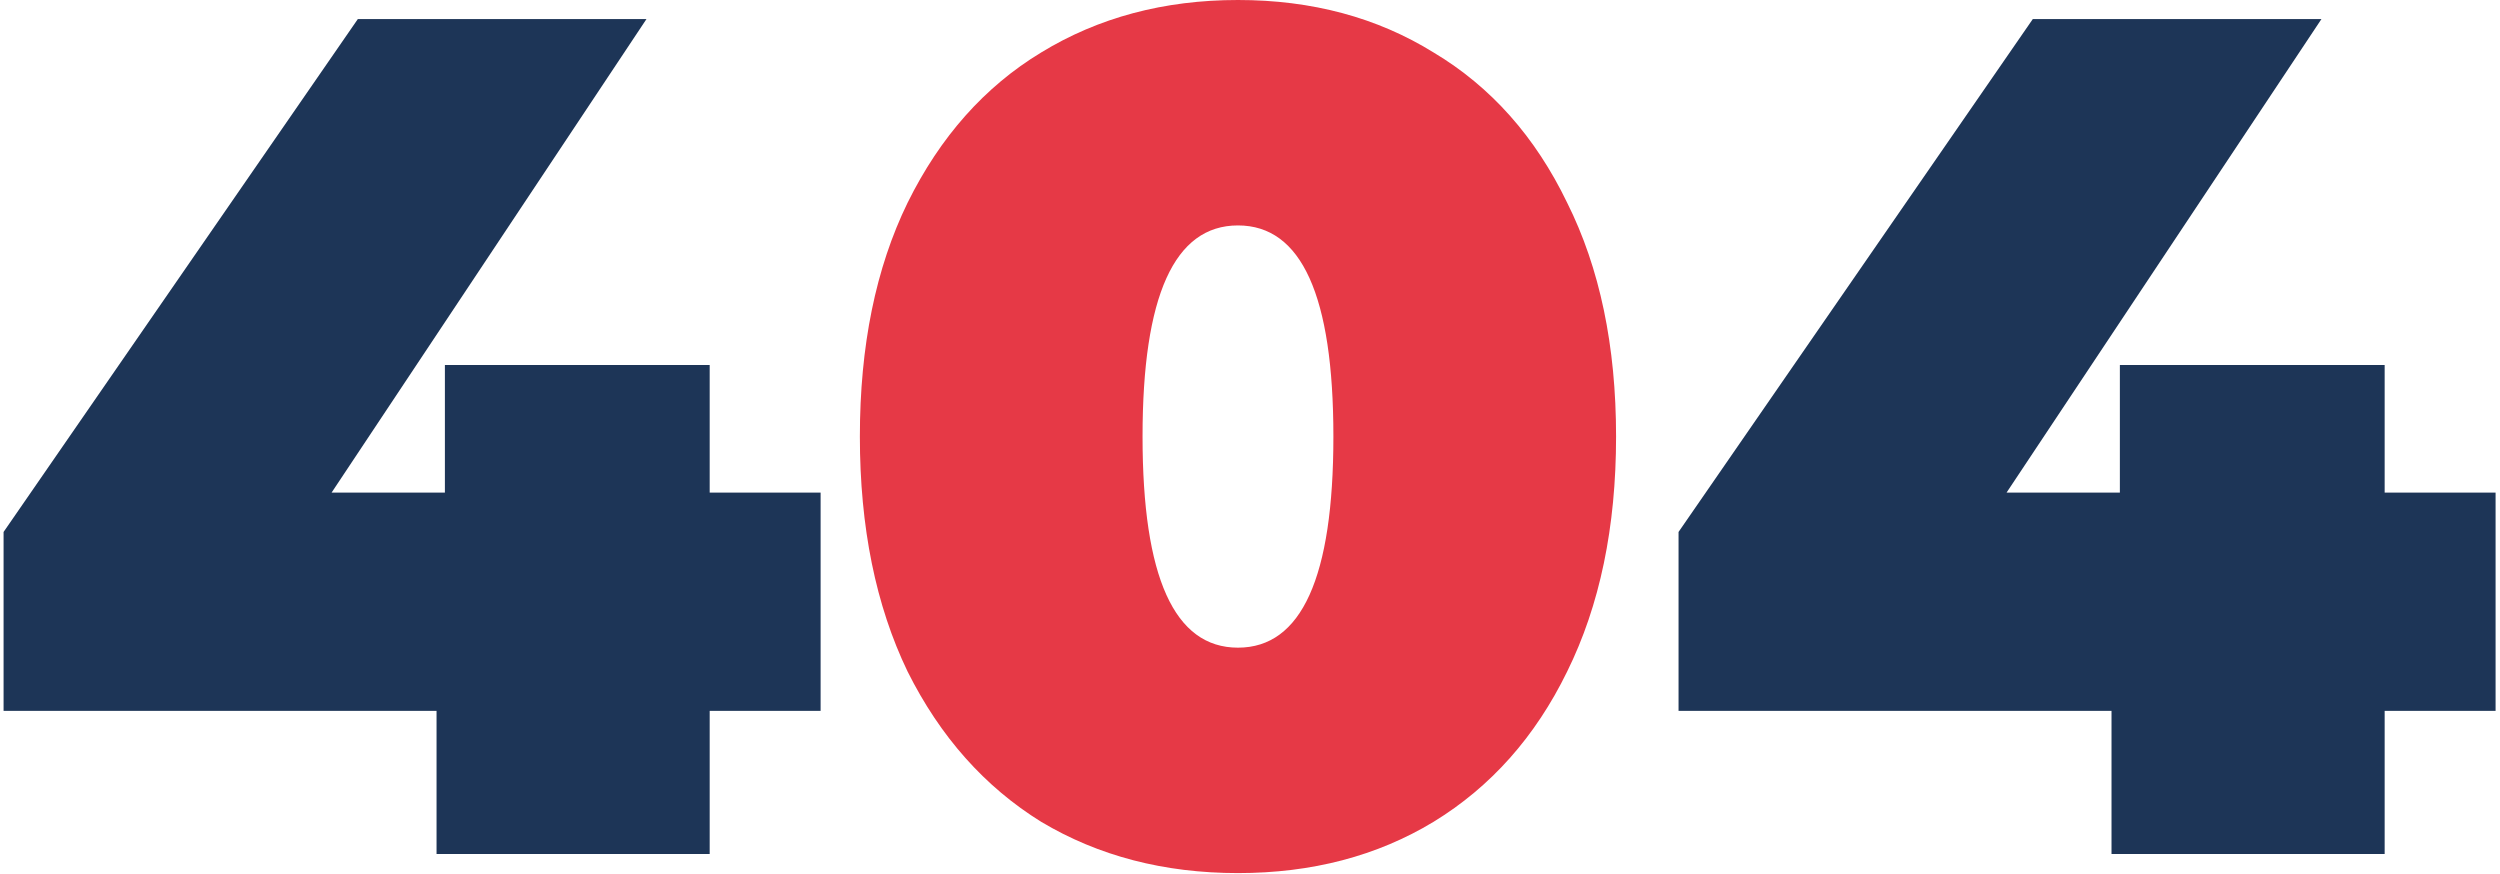
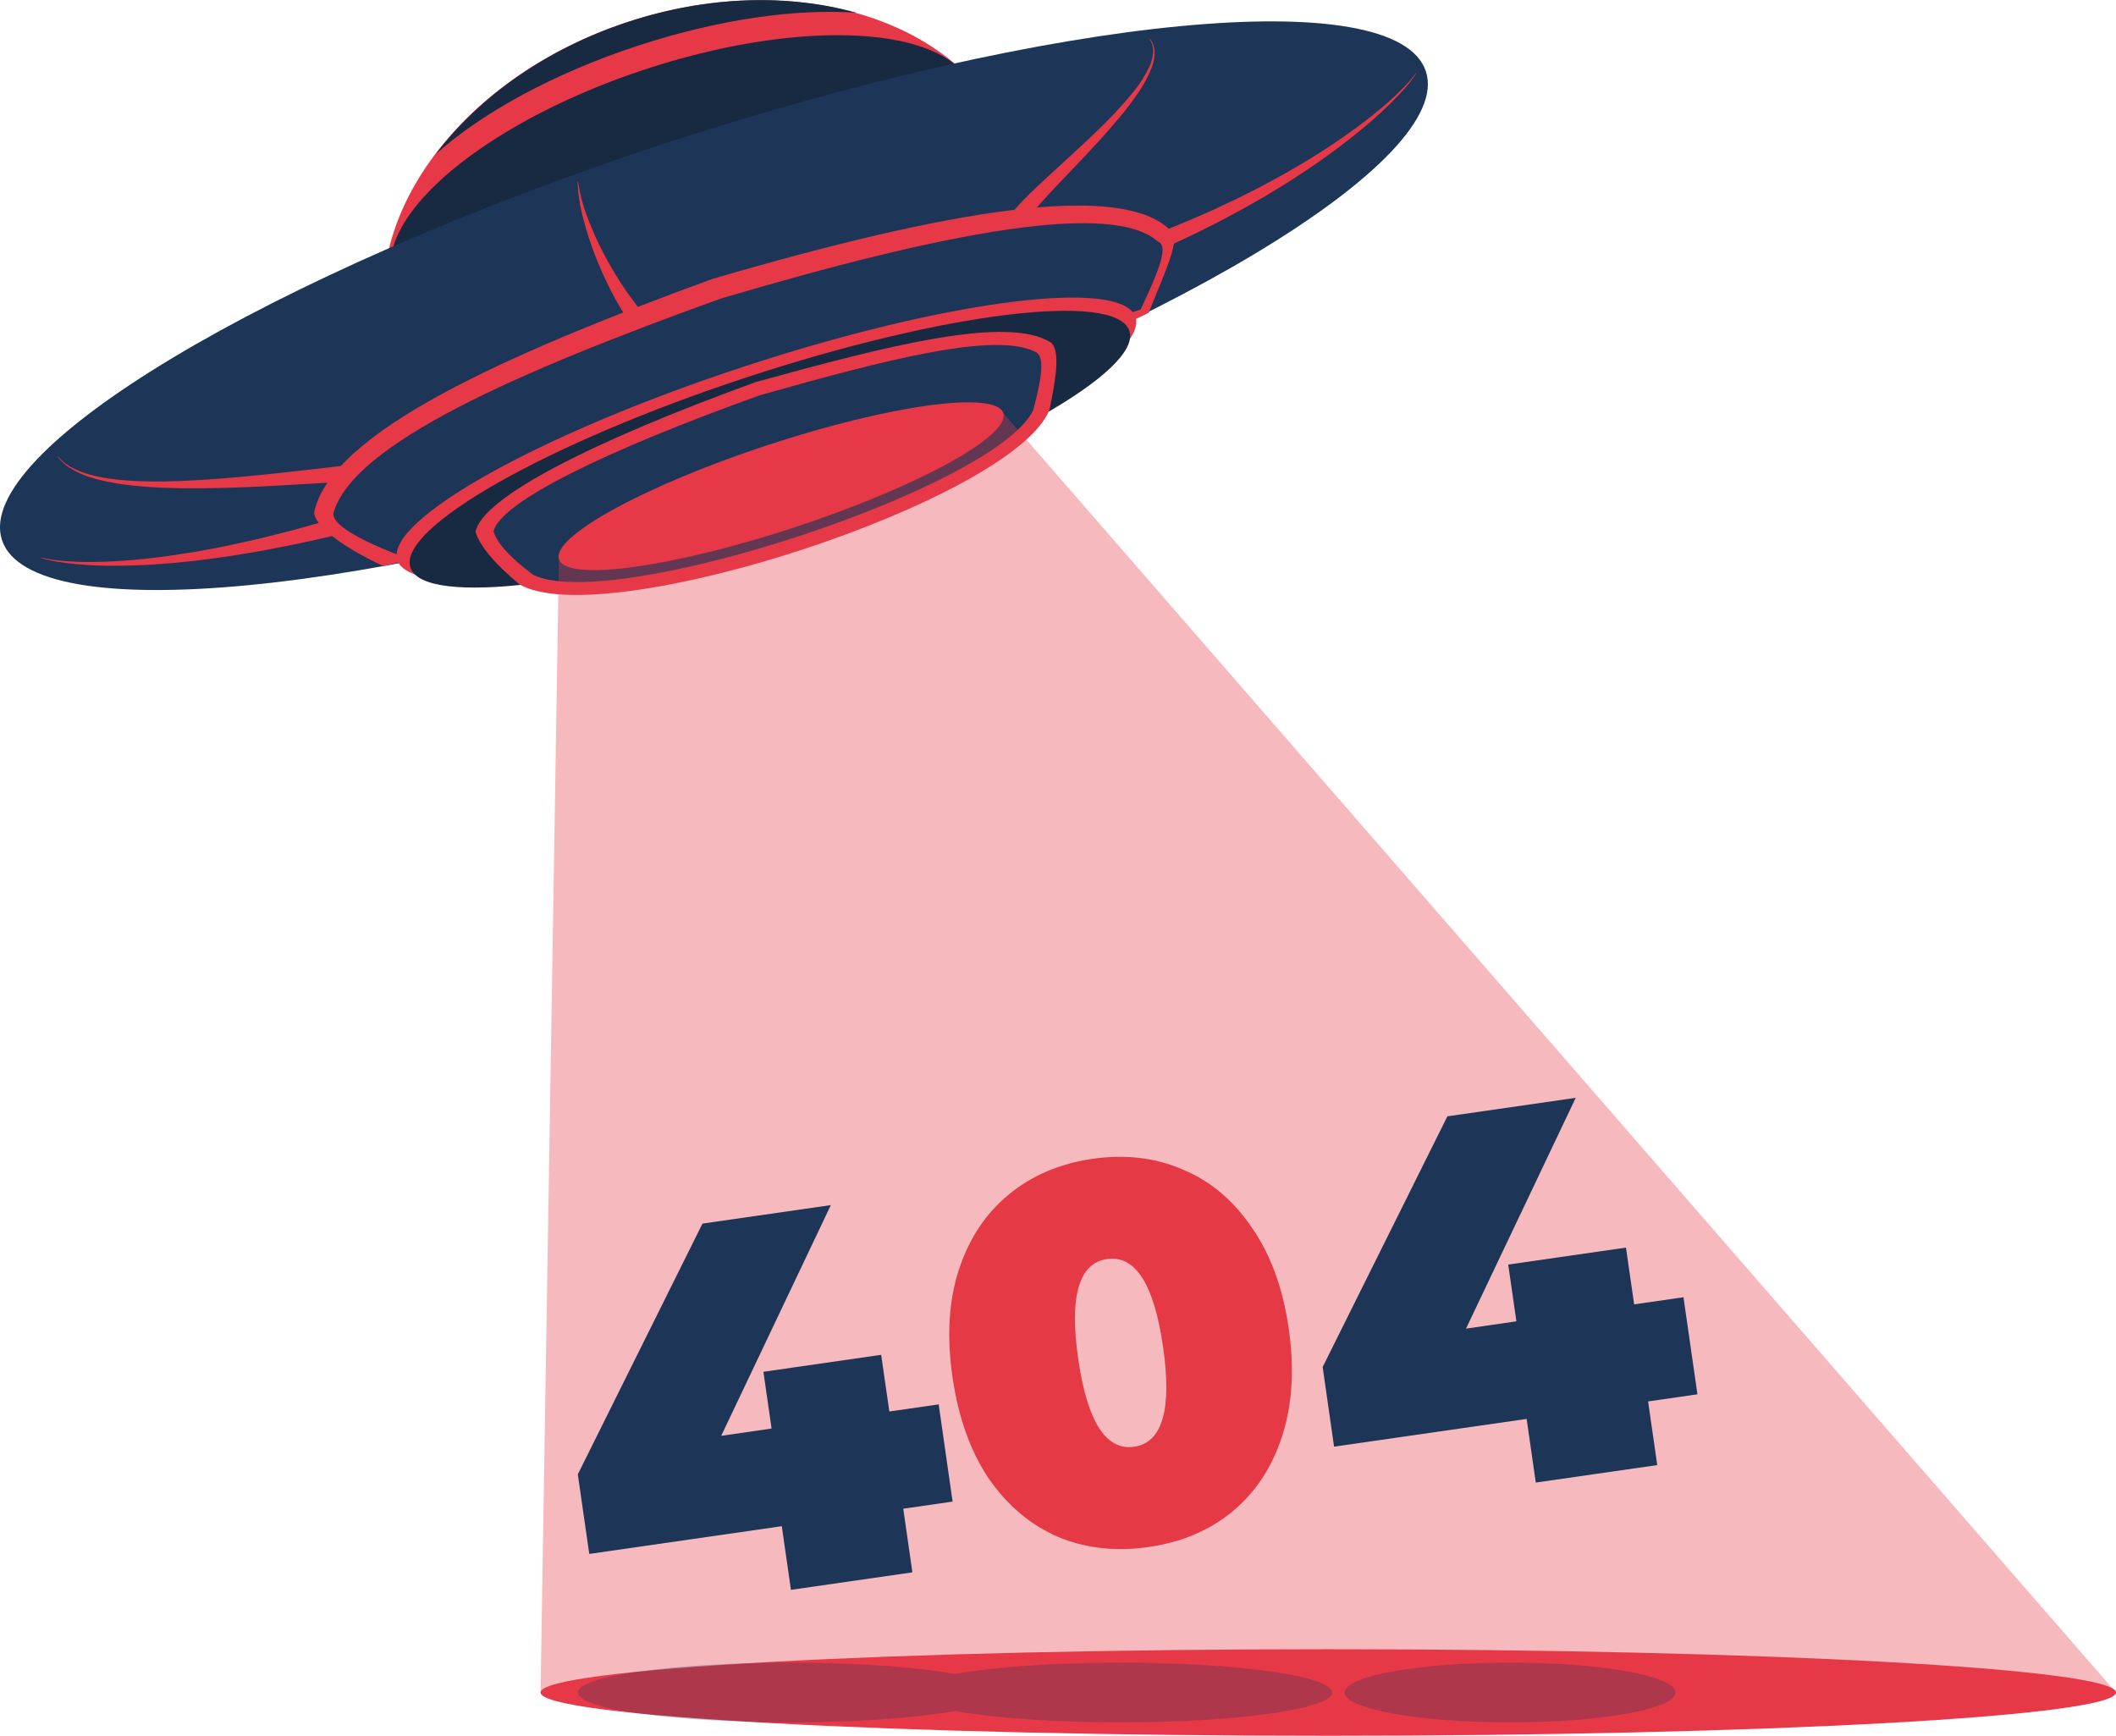
- <svg xmlns="http://www.w3.org/2000/svg" width="524" height="183" viewBox="0 0 524 183" fill="none">
-   <path d="M172 149H148.75V179H91.5V149H0.75V111.5L75 4H135.5L69.5 103.25H93.25V76.5H148.75V103.25H172V149ZM523.074 149H499.824V179H442.574V149H351.824V111.5L426.074 4H486.574L420.574 103.25H444.324V76.5H499.824V103.25H523.074V149Z" fill="#1D3557" />
-   <path d="M259.479 183C243.979 183 230.229 179.417 218.229 172.25C206.395 164.917 197.062 154.417 190.229 140.75C183.562 126.917 180.229 110.5 180.229 91.5C180.229 72.5 183.562 56.167 190.229 42.5C197.062 28.667 206.395 18.167 218.229 11C230.229 3.667 243.979 -5.126e-06 259.479 -5.126e-06C274.979 -5.126e-06 288.645 3.667 300.479 11C312.479 18.167 321.812 28.667 328.479 42.5C335.312 56.167 338.729 72.5 338.729 91.5C338.729 110.5 335.312 126.917 328.479 140.75C321.812 154.417 312.479 164.917 300.479 172.25C288.645 179.417 274.979 183 259.479 183ZM259.479 135.75C272.812 135.75 279.479 121 279.479 91.5C279.479 62 272.812 47.25 259.479 47.25C246.145 47.25 239.479 62 239.479 91.5C239.479 121 246.145 135.75 259.479 135.75Z" fill="#E63946" />
+ <svg xmlns="http://www.w3.org/2000/svg" viewBox="0 0 1157.85 949.78">
+   <defs>
+     <style>.cls-1,.cls-4{fill:#e63846;}.cls-2{fill:#172a42;}.cls-3,.cls-6{fill:#1d3557;}.cls-4{opacity:0.35;}.cls-5{fill:#e63946;}.cls-6{opacity:0.28;}</style>
+   </defs>
+   <g id="Ovni">
+     <g id="Casco">
+       <ellipse class="cls-1" cx="385.56" cy="137.44" rx="178.87" ry="132.01" transform="translate(-24.65 127.46) rotate(-18.22)" />
+       <path class="cls-2" d="M349.65,25.14C394.25,10.46,437,4.57,469.72,7c-36.87-10.35-81.06-9.5-125.09,5-45,14.82-81.65,41.2-105.11,72.28C264.37,62,303.39,40.37,349.65,25.14Z" transform="translate(-1.01)" />
+       <path class="cls-2" d="M530.34,40.73c.13.81.23,1.63.29,2.45C512,13.7,436.14,10.88,353.87,38S212.22,112.4,214.78,147.17a27.9,27.9,0,0,1-2.08-4A102.25,102.25,0,0,0,216,193.26c22.8,69.25,117.35,100.35,211.18,69.46S578.6,150.65,555.8,81.4A101.86,101.86,0,0,0,530.34,40.73Z" transform="translate(-1.01)" />
+     </g>
+     <ellipse class="cls-3" cx="391.66" cy="167.26" rx="410.13" ry="92.71" transform="translate(-33.67 130.86) rotate(-18.22)" />
+     <g id="LineasBlancas">
+       <path class="cls-1" d="M633.05,128.16c13.08-5.2,26.14-10.53,38.84-16.64,6.43-2.92,12.66-6.21,19-9.37,6.19-3.36,12.44-6.64,18.5-10.26a370.38,370.38,0,0,0,35.4-23.22L749,65.48c1.41-1.07,2.76-2.21,4.14-3.31,2.78-2.18,5.43-4.52,8.1-6.84,5.22-4.75,10.37-9.65,14.58-15.34l.21.13c-1,1.46-2,3-3.12,4.33l-1.66,2.09c-.57.69-1.18,1.34-1.76,2-1.18,1.34-2.35,2.68-3.6,3.94s-2.45,2.59-3.73,3.82c-2.56,2.47-5.11,5-7.79,7.3-1.34,1.18-2.64,2.4-4,3.54l-4.09,3.44a374.2,374.2,0,0,1-34.48,25.24c-5.93,4-12.06,7.6-18.15,11.32-6.2,3.51-12.34,7.17-18.68,10.45-12.54,6.84-25.47,12.92-38.46,18.87Z" transform="translate(-1.01)" />
+       <path class="cls-1" d="M553.33,118.49a64.52,64.52,0,0,1,5.48-6.68c1.89-2,3.81-4,5.75-5.9,3.89-3.81,7.83-7.47,11.79-11.1,7.9-7.27,15.84-14.42,23.53-21.81a232.3,232.3,0,0,0,21.75-23.31A65.1,65.1,0,0,0,630,36.31a22.52,22.52,0,0,0,2-7.56,11.38,11.38,0,0,0-2.06-7.43l.2-.15a11.94,11.94,0,0,1,2.66,7.59,23.72,23.72,0,0,1-1.5,8,67,67,0,0,1-7.68,14.33c-6.1,8.95-13.2,17.11-20.41,25.1s-14.71,15.68-22.07,23.43c-3.68,3.88-7.34,7.76-10.84,11.7-1.75,2-3.46,4-5.07,6a53.47,53.47,0,0,0-4.32,6Z" transform="translate(-1.01)" />
+       <path class="cls-1" d="M183.49,293.2l-19.78,4.38c-6.61,1.35-13.25,2.58-19.87,3.87-3.32.6-6.66,1.11-10,1.67s-6.65,1.13-10,1.6l-10,1.34-5,.67-5,.51c-3.36.34-6.71.71-10.07,1l-10.1.71-2.52.17-2.53.09-5.06.19c-3.36.17-6.74.14-10.11.15-1.69,0-3.37,0-5.06,0l-5.06-.17-2.52-.09-2.52-.18-5.05-.36c-3.35-.37-6.7-.7-10-1.26a70.86,70.86,0,0,1-9.86-2.19l.08-.24a67.33,67.33,0,0,0,9.89,1.63c3.33.38,6.67.53,10,.72l5,.09,2.5,0,2.51-.05,5-.1c1.67,0,3.34-.17,5-.24,3.34-.19,6.67-.34,10-.69l5-.46,2.49-.23,2.49-.3,9.95-1.24c3.31-.48,6.61-1,9.91-1.54l4.95-.78L113,301l9.85-1.87c3.28-.64,6.54-1.41,9.8-2.12s6.53-1.41,9.78-2.18c6.48-1.64,13-3.2,19.44-4.9l19.3-5.39Z" transform="translate(-1.01)" />
+       <path class="cls-1" d="M345.79,176.85a164.63,164.63,0,0,1-10.69-18.18,207.64,207.64,0,0,1-8.51-19.07,177.32,177.32,0,0,1-6.39-19.78,92.89,92.89,0,0,1-3.15-20.44l.25,0a91.72,91.72,0,0,0,5.23,19.73,172.13,172.13,0,0,0,8.29,18.62A200.72,200.72,0,0,0,341,155.26a155.61,155.61,0,0,0,11.95,16.12Z" transform="translate(-1.01)" />
+       <path class="cls-1" d="M194.36,263.21c-13.74.87-27.48,1.76-41.26,2.51s-27.56,1.33-41.38,1.45S84,267,70.27,265.3c-1.72-.22-3.43-.44-5.14-.74s-3.42-.58-5.12-.93-3.39-.77-5.08-1.16c-.84-.22-1.67-.47-2.51-.71s-1.67-.47-2.48-.77a48,48,0,0,1-9.52-4.23A26,26,0,0,1,32.6,250l.2-.15a25.23,25.23,0,0,0,8,6.24,46.87,46.87,0,0,0,9.52,3.64c.81.25,1.64.45,2.47.63s1.66.39,2.5.57c1.68.28,3.34.66,5,.87s3.37.48,5.07.64,3.4.34,5.11.46c13.63,1,27.36.5,41-.32s27.35-2.18,41-3.63,27.32-3.07,41-4.67Z" transform="translate(-1.01)" />
+     </g>
+     <path id="_7" data-name="7" class="cls-1" d="M210.75,309.75c-23.92-11.18-38-22.69-37.83-29.53,9.39-43.4,102.83-85.65,217.9-127.6,129-37.78,223.59-53.68,250.59-26.63,6.94,2.91-4.13,25.49-11.88,45.18C508.84,230,364.7,273.86,210.75,309.75Z" transform="translate(-1.01)" />
+     <path id="_6" data-name="6" class="cls-3" d="M218,303.31c-22.43-8.89-35-16.5-34.56-22.42C193.82,243,284.21,203.46,395.18,163.45c124.13-36.85,214.75-53.66,239.59-31.13,6.53,2.29-1.56,19.66-9.58,37Z" transform="translate(-1.01)" />
+     <ellipse id="_5" data-name="5" class="cls-1" cx="420.39" cy="240.02" rx="212.62" ry="41.32" transform="translate(-54.98 143.49) rotate(-18.22)" />
+     <ellipse id="_4" data-name="4" class="cls-2" cx="422.28" cy="245.77" rx="207.08" ry="41.32" transform="translate(-56.68 144.37) rotate(-18.22)" />
+     <path id="_3" data-name="3" class="cls-1" d="M261.21,291.08c2.57,8.19,11.09,17.87,24.05,28.67,46.52,26.94,270.28-46.09,290-95.47,3.6-17.19,6-32.62.79-36.85-23.78-15.11-89.64,1.76-161.46,21.62C325.08,241.5,264.58,272.37,261.21,291.08Z" transform="translate(-1.01)" />
+     <path id="_2" data-name="2" class="cls-3" d="M271.07,290.77c2.14,6.9,9.81,14.88,21.58,23.67,42.62,21.5,253.83-47.5,273.75-90.13,3.89-14.73,6.61-27.94,1.87-31.38-21.75-12.13-83.77,4.24-151.45,23.34C332.23,246.63,274.79,274.75,271.07,290.77Z" transform="translate(-1.01)" />
+     <ellipse id="_1" data-name="1" class="cls-1" cx="428.42" cy="266.02" rx="127.98" ry="23.68" transform="translate(-62.71 147.31) rotate(-18.22)" />
+     <ellipse id="_1-2" data-name="1" class="cls-1" cx="726.82" cy="926.1" rx="431.04" ry="23.68" />
+     <polygon class="cls-4" points="305.86 303 295.78 926.1 1157.85 926.1 548.98 226.01 305.86 303" />
+   </g>
+   <g id="_404" data-name="404">
+     <path id="_4_4" data-name="4 4" class="cls-3" d="M522.26,821.64l-27,3.89,5,34.82-66.46,9.58-5-34.83L323.45,850.27l-6.27-43.54L385.4,669.52l70.24-10.11-60,126.25,27.57-4-4.47-31.05,64.43-9.28,4.48,31,27-3.88Zm407.57-58.7-27,3.89,5,34.83-66.46,9.57-5-34.83L731,791.57,724.75,748,793,610.83l70.23-10.12L803.19,727l27.57-4-4.47-31.06,64.43-9.28,4.47,31.06,27-3.89Z" transform="translate(-1.01)" />
+     <path id="_0" data-name="0" class="cls-5" d="M629.5,846.49q-27,3.88-49.69-5.59Q557.37,831.11,542,809,527,786.6,522.2,753.51T525.61,695q8.43-25.8,27.24-41.25,19.06-15.78,46-19.67T648.34,640q22.7,9.46,37.77,31.89Q701.44,693.92,706.2,727t-3.66,58.89q-8.19,25.47-27.24,41.25Q656.49,842.6,629.5,846.49Zm-7.9-54.86q23.22-3.35,15.82-54.71t-30.62-48Q583.58,692.24,591,743.6T621.6,791.63Z" transform="translate(-1.01)" />
+   </g>
+   <g id="Sombras">
+     <ellipse class="cls-6" cx="826.29" cy="926.1" rx="90.5" ry="16.34" />
+     <path class="cls-6" d="M614.18,909.76c-36.73,0-69.45,2.42-90.65,6.19-21.19-3.77-53.92-6.19-90.65-6.19-63.9,0-115.7,7.31-115.7,16.34s51.8,16.33,115.7,16.33c36.73,0,69.46-2.42,90.65-6.18,21.2,3.76,53.92,6.18,90.65,6.18,63.9,0,115.7-7.31,115.7-16.33S678.08,909.76,614.18,909.76Z" transform="translate(-1.01)" />
+   </g>
</svg>
